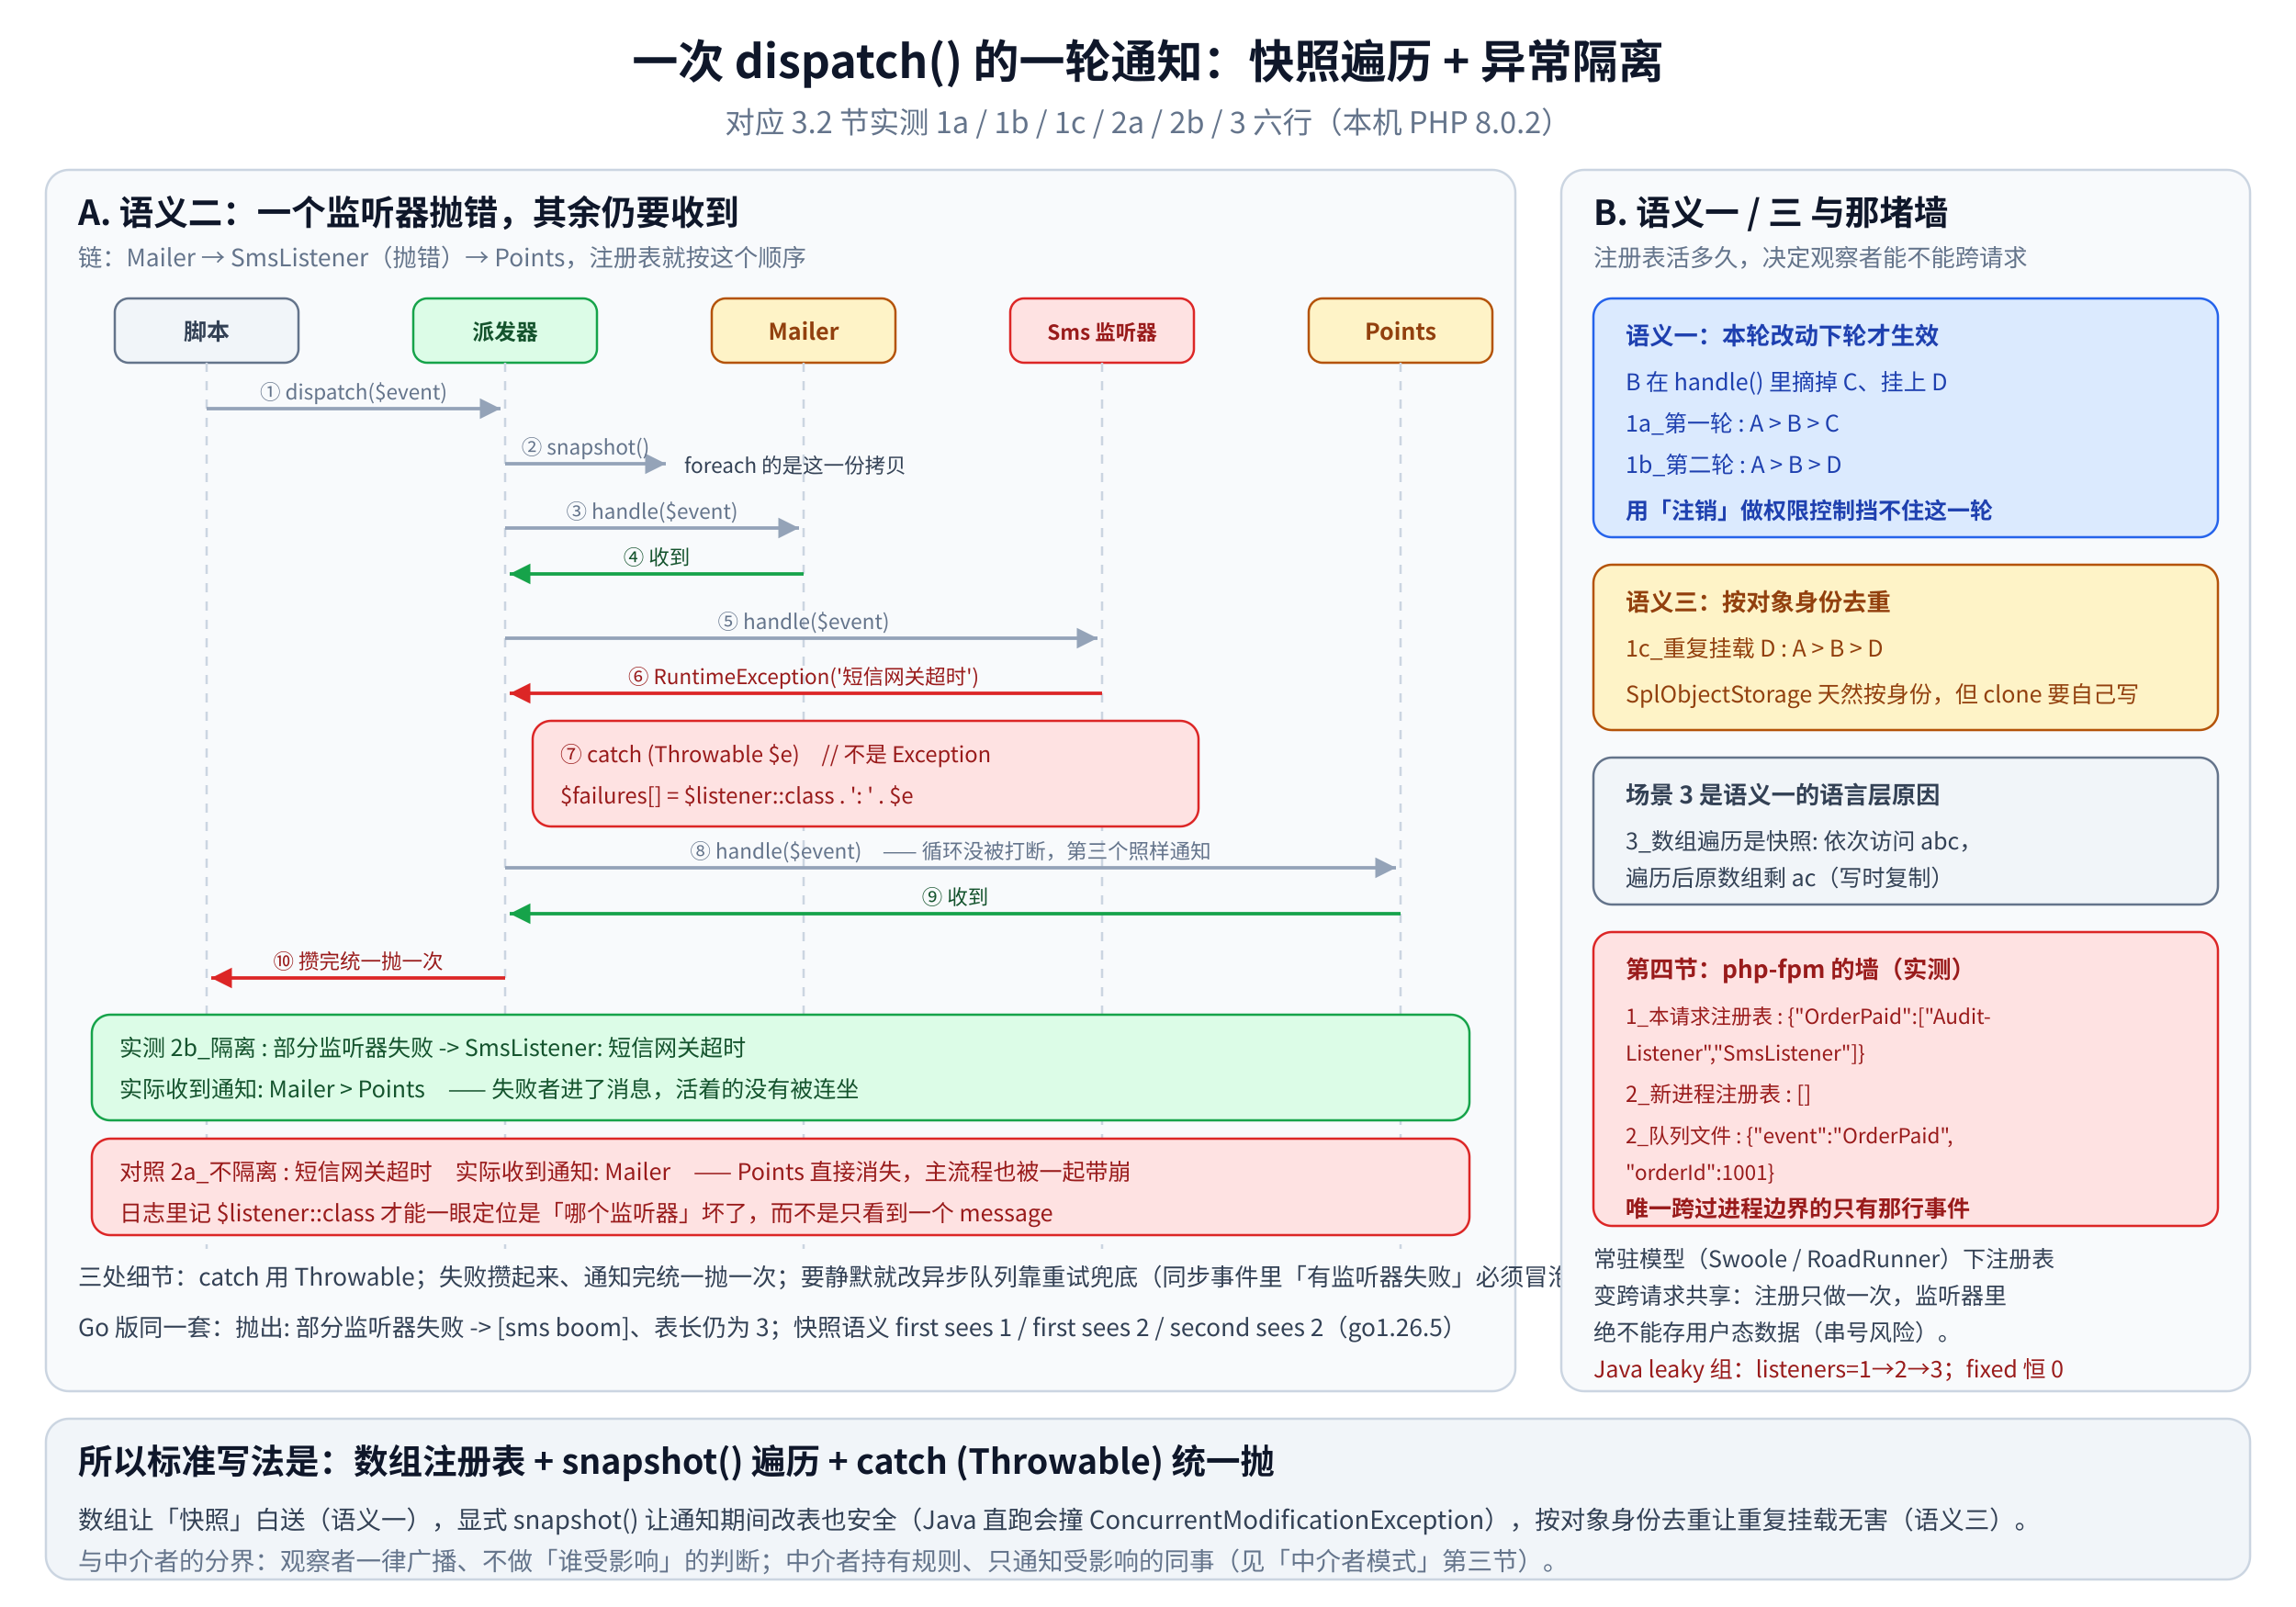
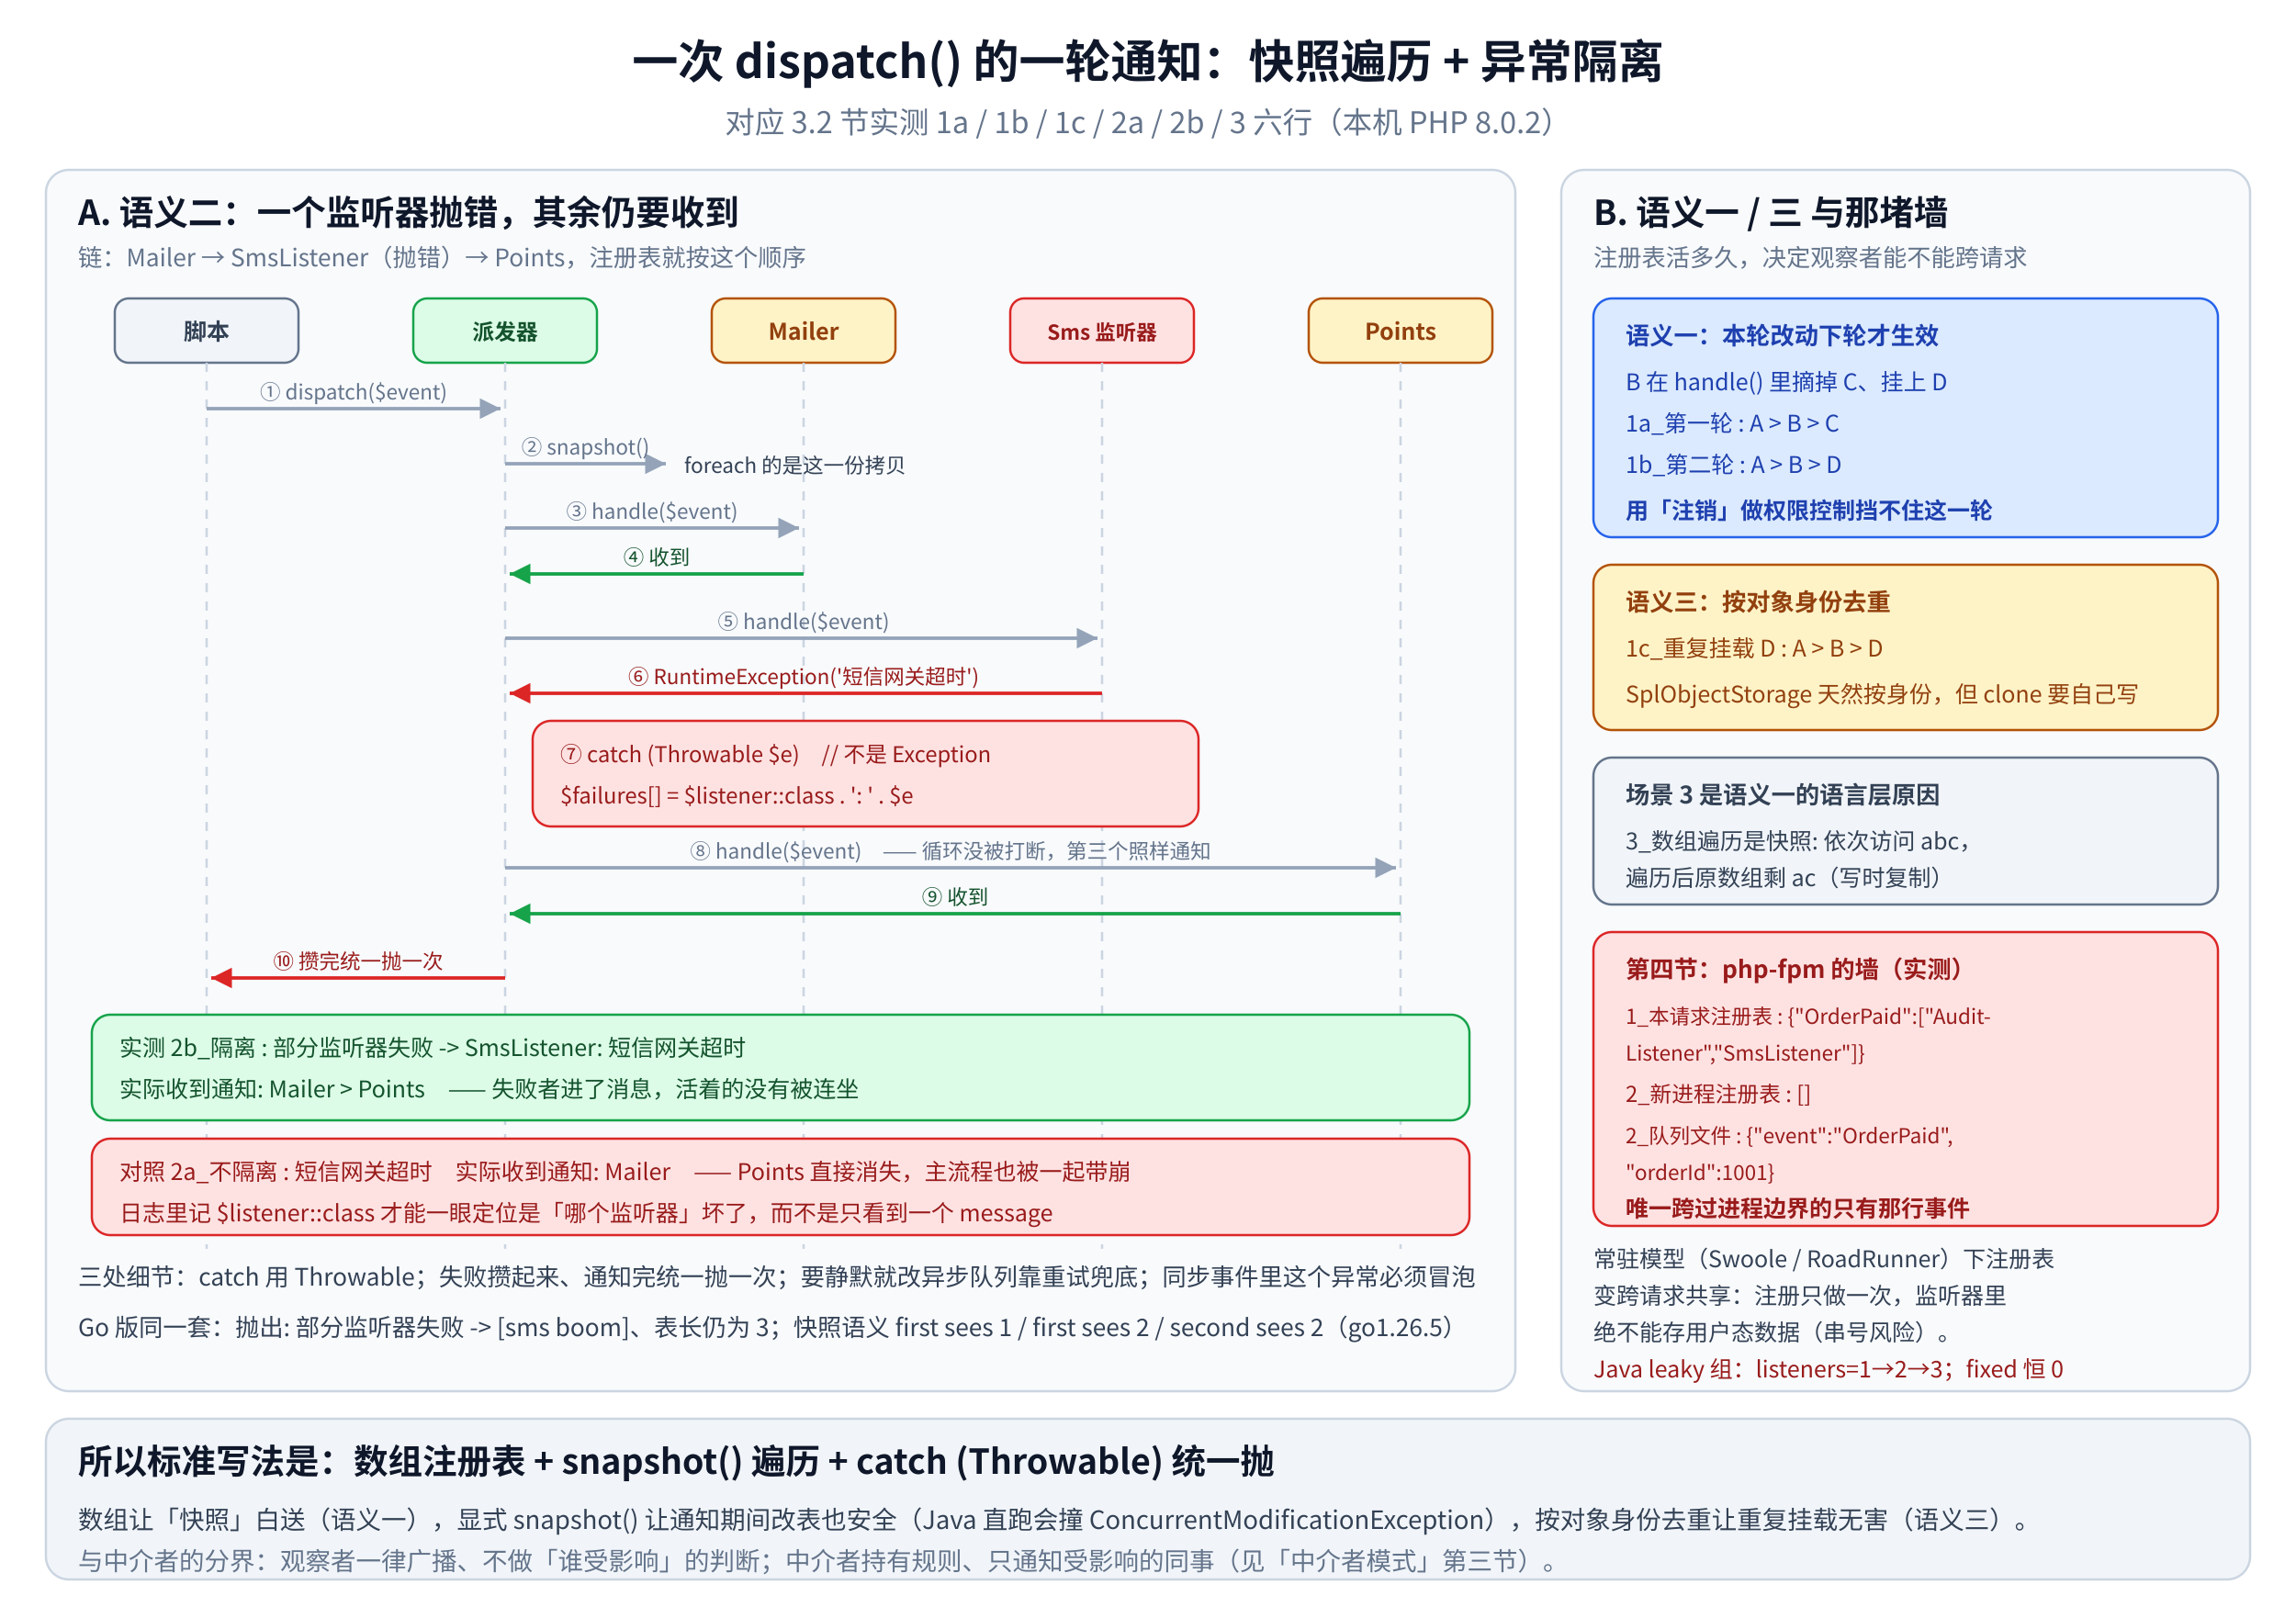
<svg xmlns="http://www.w3.org/2000/svg" viewBox="0 0 1000 700" width="1000" height="700" font-family="Microsoft YaHei, PingFang SC, Noto Sans CJK SC, sans-serif">
  <defs>
    <marker id="arwD" markerWidth="7" markerHeight="6" refX="6" refY="3" orient="auto">
      <polygon points="0,0 6,3 0,6" fill="#94a3b8" />
    </marker>
    <marker id="arwG" markerWidth="7" markerHeight="6" refX="6" refY="3" orient="auto">
      <polygon points="0,0 6,3 0,6" fill="#16a34a" />
    </marker>
    <marker id="arwR" markerWidth="7" markerHeight="6" refX="6" refY="3" orient="auto">
      <polygon points="0,0 6,3 0,6" fill="#dc2626" />
    </marker>
  </defs>
  <rect x="0" y="0" width="1000" height="700" fill="#ffffff" />
  <text x="500" y="34" text-anchor="middle" font-size="20" font-weight="bold" fill="#0f172a">一次 dispatch() 的一轮通知：快照遍历 + 异常隔离</text>
  <text x="500" y="58" text-anchor="middle" font-size="13" fill="#64748b">对应 3.2 节实测 1a / 1b / 1c / 2a / 2b / 3 六行（本机 PHP 8.0.2）</text>
  <g transform="translate(20,74)">
    <rect x="0" y="0" width="640" height="532" fill="#f8fafc" stroke="#cbd5e1" stroke-width="1" rx="10" />
    <text x="14" y="24" font-size="15" font-weight="bold" fill="#0f172a">A. 语义二：一个监听器抛错，其余仍要收到</text>
    <text x="14" y="42" font-size="10.5" fill="#64748b">链：Mailer → SmsListener（抛错）→ Points，注册表就按这个顺序</text>
    <rect x="30" y="56" width="80" height="28" fill="#f1f5f9" stroke="#64748b" stroke-width="1" rx="6" />
    <text x="70" y="74" text-anchor="middle" font-size="10" font-weight="bold" fill="#334155">脚本</text>
    <rect x="160" y="56" width="80" height="28" fill="#dcfce7" stroke="#16a34a" stroke-width="1" rx="6" />
    <text x="200" y="74" text-anchor="middle" font-size="9.5" font-weight="bold" fill="#14532d">派发器</text>
    <rect x="290" y="56" width="80" height="28" fill="#fef3c7" stroke="#b45309" stroke-width="1" rx="6" />
    <text x="330" y="74" text-anchor="middle" font-size="10" font-weight="bold" fill="#92400e">Mailer</text>
    <rect x="420" y="56" width="80" height="28" fill="#fee2e2" stroke="#dc2626" stroke-width="1" rx="6" />
    <text x="460" y="74" text-anchor="middle" font-size="9" font-weight="bold" fill="#991b1b">Sms 监听器</text>
    <rect x="550" y="56" width="80" height="28" fill="#fef3c7" stroke="#b45309" stroke-width="1" rx="6" />
    <text x="590" y="74" text-anchor="middle" font-size="10" font-weight="bold" fill="#92400e">Points</text>
    <line x1="70" y1="84" x2="70" y2="470" stroke="#cbd5e1" stroke-width="1" stroke-dasharray="4 4" />
    <line x1="200" y1="84" x2="200" y2="470" stroke="#cbd5e1" stroke-width="1" stroke-dasharray="4 4" />
    <line x1="330" y1="84" x2="330" y2="470" stroke="#cbd5e1" stroke-width="1" stroke-dasharray="4 4" />
    <line x1="460" y1="84" x2="460" y2="470" stroke="#cbd5e1" stroke-width="1" stroke-dasharray="4 4" />
    <line x1="590" y1="84" x2="590" y2="470" stroke="#cbd5e1" stroke-width="1" stroke-dasharray="4 4" />
    <line x1="70" y1="104" x2="198" y2="104" stroke="#94a3b8" stroke-width="1.5" marker-end="url(#arwD)" />
    <text x="134" y="100" text-anchor="middle" font-size="9" fill="#64748b">① dispatch($event)</text>
    <line x1="200" y1="128" x2="270" y2="128" stroke="#94a3b8" stroke-width="1.5" marker-end="url(#arwD)" />
    <text x="235" y="124" text-anchor="middle" font-size="9" fill="#64748b">② snapshot()</text>
    <text x="278" y="132" font-size="9" fill="#334155">foreach 的是这一份拷贝</text>
    <line x1="200" y1="156" x2="328" y2="156" stroke="#94a3b8" stroke-width="1.5" marker-end="url(#arwD)" />
    <text x="264" y="152" text-anchor="middle" font-size="9" fill="#64748b">③ handle($event)</text>
    <line x1="330" y1="176" x2="202" y2="176" stroke="#16a34a" stroke-width="1.5" marker-end="url(#arwG)" />
    <text x="266" y="172" text-anchor="middle" font-size="9" fill="#14532d">④ 收到</text>
    <line x1="200" y1="204" x2="458" y2="204" stroke="#94a3b8" stroke-width="1.5" marker-end="url(#arwD)" />
    <text x="330" y="200" text-anchor="middle" font-size="9" fill="#64748b">⑤ handle($event)</text>
    <line x1="460" y1="228" x2="202" y2="228" stroke="#dc2626" stroke-width="1.5" marker-end="url(#arwR)" />
    <text x="330" y="224" text-anchor="middle" font-size="9" fill="#991b1b">⑥ RuntimeException('短信网关超时')</text>
    <rect x="212" y="240" width="290" height="46" fill="#fee2e2" stroke="#dc2626" stroke-width="1" rx="8" />
    <text x="224" y="258" font-size="9.5" fill="#991b1b">⑦ catch (Throwable $e)　// 不是 Exception</text>
    <text x="224" y="276" font-size="9.5" fill="#991b1b">$failures[] = $listener::class . ': ' . $e</text>
    <line x1="200" y1="304" x2="588" y2="304" stroke="#94a3b8" stroke-width="1.5" marker-end="url(#arwD)" />
    <text x="394" y="300" text-anchor="middle" font-size="9" fill="#64748b">⑧ handle($event)　—— 循环没被打断，第三个照样通知</text>
    <line x1="590" y1="324" x2="202" y2="324" stroke="#16a34a" stroke-width="1.5" marker-end="url(#arwG)" />
    <text x="396" y="320" text-anchor="middle" font-size="9" fill="#14532d">⑨ 收到</text>
    <line x1="200" y1="352" x2="72" y2="352" stroke="#dc2626" stroke-width="1.5" marker-end="url(#arwR)" />
    <text x="136" y="348" text-anchor="middle" font-size="9" fill="#991b1b">⑩ 攒完统一抛一次</text>
    <rect x="20" y="368" width="600" height="46" fill="#dcfce7" stroke="#16a34a" stroke-width="1" rx="8" />
    <text x="32" y="386" font-size="10" fill="#14532d">实测 2b_隔离 : 部分监听器失败 -&gt; SmsListener: 短信网关超时</text>
    <text x="32" y="404" font-size="10" fill="#14532d">　　　实际收到通知: Mailer &gt; Points　—— 失败者进了消息，活着的没有被连坐</text>
    <rect x="20" y="422" width="600" height="42" fill="#fee2e2" stroke="#dc2626" stroke-width="1" rx="8" />
    <text x="32" y="440" font-size="10" fill="#991b1b">对照 2a_不隔离 : 短信网关超时　实际收到通知: Mailer　—— Points 直接消失，主流程也被一起带崩</text>
    <text x="32" y="458" font-size="10" fill="#991b1b">日志里记 $listener::class 才能一眼定位是「哪个监听器」坏了，而不是只看到一个 message</text>
-     <text x="14" y="486" font-size="10.5" fill="#334155">三处细节：catch 用 Throwable；失败攒起来、通知完统一抛一次；要静默就改异步队列靠重试兜底（同步事件里「有监听器失败」必须冒泡）</text>
+     <text x="14" y="486" font-size="10.5" fill="#334155">三处细节：catch 用 Throwable；失败攒起来、通知完统一抛一次；要静默就改异步队列靠重试兜底；同步事件里这个异常必须冒泡</text>
    <text x="14" y="508" font-size="10.5" fill="#334155">Go 版同一套：抛出: 部分监听器失败 -&gt; [sms boom]、表长仍为 3；快照语义 first sees 1 / first sees 2 / second sees 2（go1.26.5）</text>
  </g>
  <g transform="translate(680,74)">
    <rect x="0" y="0" width="300" height="532" fill="#f8fafc" stroke="#cbd5e1" stroke-width="1" rx="10" />
    <text x="14" y="24" font-size="15" font-weight="bold" fill="#0f172a">B. 语义一 / 三 与那堵墙</text>
    <text x="14" y="42" font-size="10.5" fill="#64748b">注册表活多久，决定观察者能不能跨请求</text>
    <rect x="14" y="56" width="272" height="104" fill="#dbeafe" stroke="#2563eb" stroke-width="1" rx="8" />
    <text x="28" y="76" font-size="10.5" font-weight="bold" fill="#1e40af">语义一：本轮改动下轮才生效</text>
    <text x="28" y="96" font-size="10" fill="#1e40af">B 在 handle() 里摘掉 C、挂上 D</text>
    <text x="28" y="114" font-size="10" fill="#1e40af">1a_第一轮 : A &gt; B &gt; C</text>
    <text x="28" y="132" font-size="10" fill="#1e40af">1b_第二轮 : A &gt; B &gt; D</text>
    <text x="28" y="152" font-size="10" font-weight="bold" fill="#1e40af">用「注销」做权限控制挡不住这一轮</text>
    <rect x="14" y="172" width="272" height="72" fill="#fef3c7" stroke="#b45309" stroke-width="1" rx="8" />
    <text x="28" y="192" font-size="10.5" font-weight="bold" fill="#92400e">语义三：按对象身份去重</text>
    <text x="28" y="212" font-size="10" fill="#92400e">1c_重复挂载 D : A &gt; B &gt; D</text>
    <text x="28" y="232" font-size="10" fill="#92400e">SplObjectStorage 天然按身份，但 clone 要自己写</text>
    <rect x="14" y="256" width="272" height="64" fill="#f1f5f9" stroke="#64748b" stroke-width="1" rx="8" />
    <text x="28" y="276" font-size="10.5" font-weight="bold" fill="#334155">场景 3 是语义一的语言层原因</text>
    <text x="28" y="296" font-size="10" fill="#334155">3_数组遍历是快照: 依次访问 abc，</text>
    <text x="28" y="312" font-size="10" fill="#334155">遍历后原数组剩 ac（写时复制）</text>
    <rect x="14" y="332" width="272" height="128" fill="#fee2e2" stroke="#dc2626" stroke-width="1" rx="8" />
    <text x="28" y="352" font-size="10.5" font-weight="bold" fill="#991b1b">第四节：php-fpm 的墙（实测）</text>
    <text x="28" y="372" font-size="9" fill="#991b1b">1_本请求注册表 : {"OrderPaid":["Audit-</text>
    <text x="28" y="388" font-size="9" fill="#991b1b">Listener","SmsListener"]}</text>
    <text x="28" y="406" font-size="9.5" fill="#991b1b">2_新进程注册表 : []</text>
    <text x="28" y="424" font-size="9" fill="#991b1b">2_队列文件 : {"event":"OrderPaid",</text>
    <text x="28" y="440" font-size="9" fill="#991b1b">　　　　　　　　 "orderId":1001}</text>
    <text x="28" y="456" font-size="10" font-weight="bold" fill="#991b1b">唯一跨过进程边界的只有那行事件</text>
    <text x="14" y="478" font-size="10" fill="#334155">常驻模型（Swoole / RoadRunner）下注册表</text>
    <text x="14" y="494" font-size="10" fill="#334155">变跨请求共享：注册只做一次，监听器里</text>
    <text x="14" y="510" font-size="10" fill="#334155">绝不能存用户态数据（串号风险）。</text>
    <text x="14" y="526" font-size="10" fill="#991b1b">Java leaky 组：listeners=1→2→3；fixed 恒 0</text>
  </g>
  <g transform="translate(20,618)">
    <rect x="0" y="0" width="960" height="70" fill="#f1f5f9" stroke="#cbd5e1" stroke-width="1" rx="10" />
    <text x="14" y="24" font-size="15" font-weight="bold" fill="#0f172a">所以标准写法是：数组注册表 + snapshot() 遍历 + catch (Throwable) 统一抛</text>
    <text x="14" y="48" font-size="11" fill="#334155">数组让「快照」白送（语义一），显式 snapshot() 让通知期间改表也安全（Java 直跑会撞 ConcurrentModificationException），按对象身份去重让重复挂载无害（语义三）。</text>
    <text x="14" y="66" font-size="11" fill="#64748b">与中介者的分界：观察者一律广播、不做「谁受影响」的判断；中介者持有规则、只通知受影响的同事（见「中介者模式」第三节）。</text>
  </g>
</svg>
